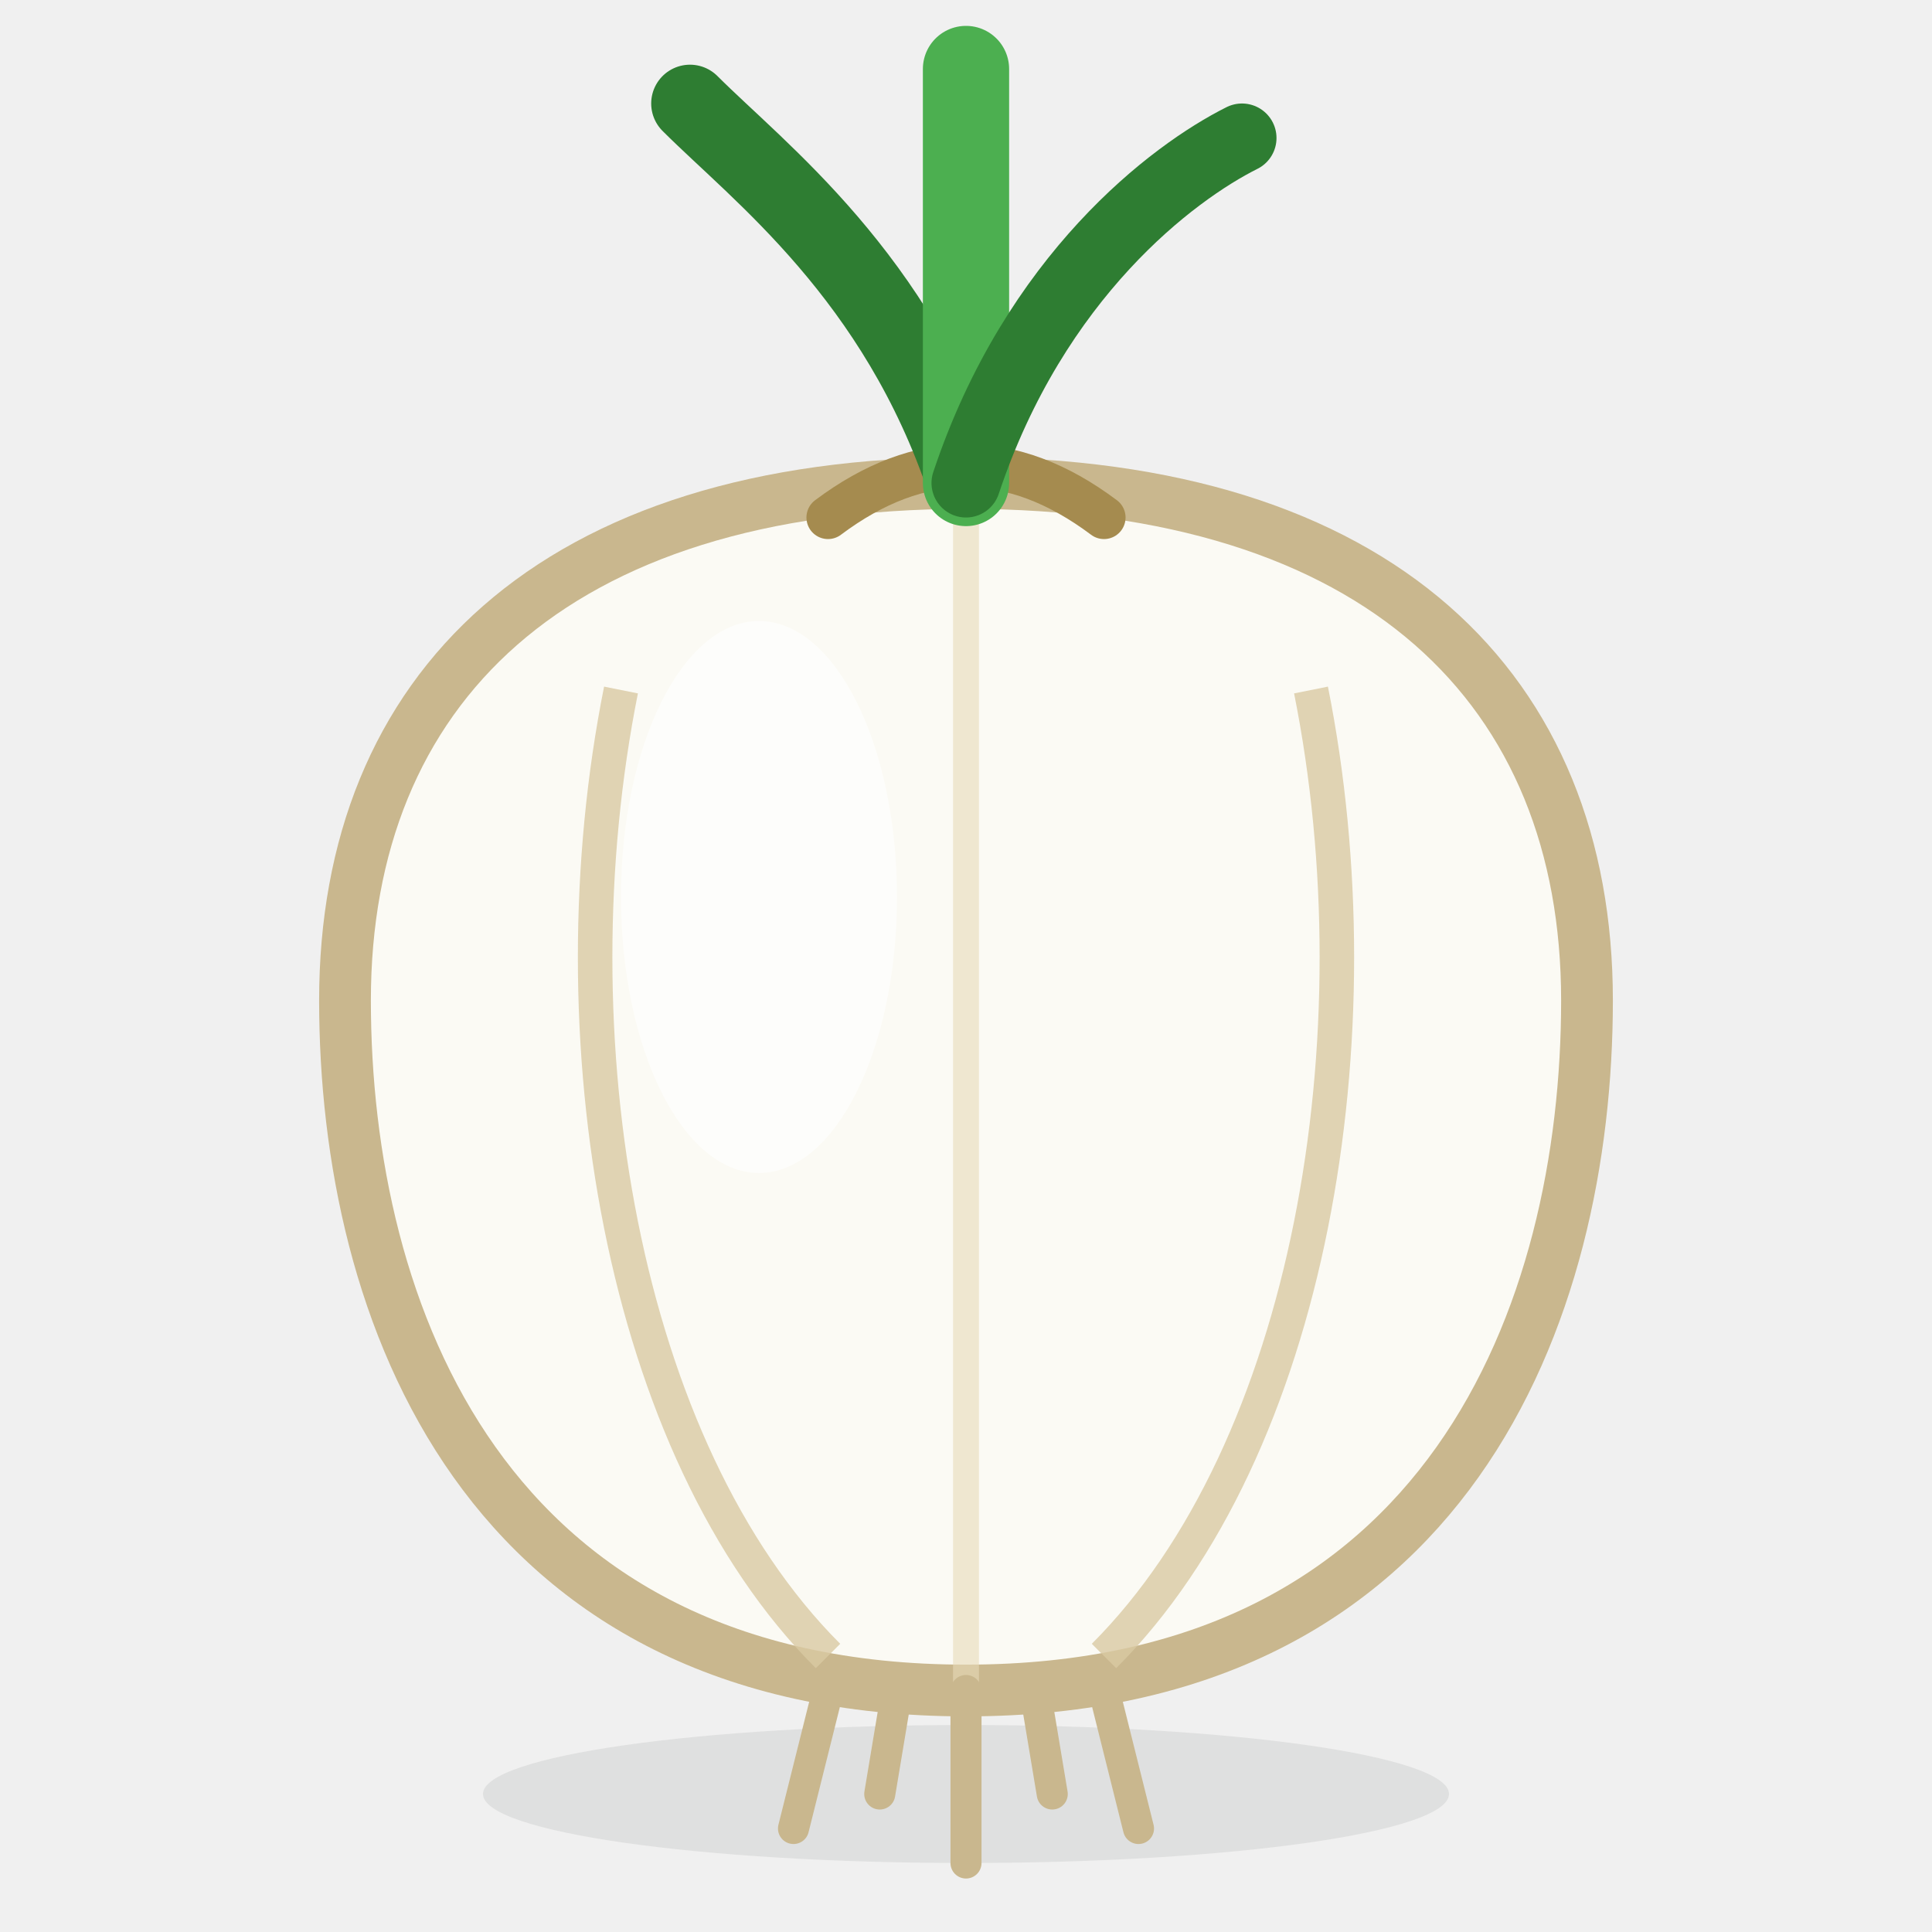
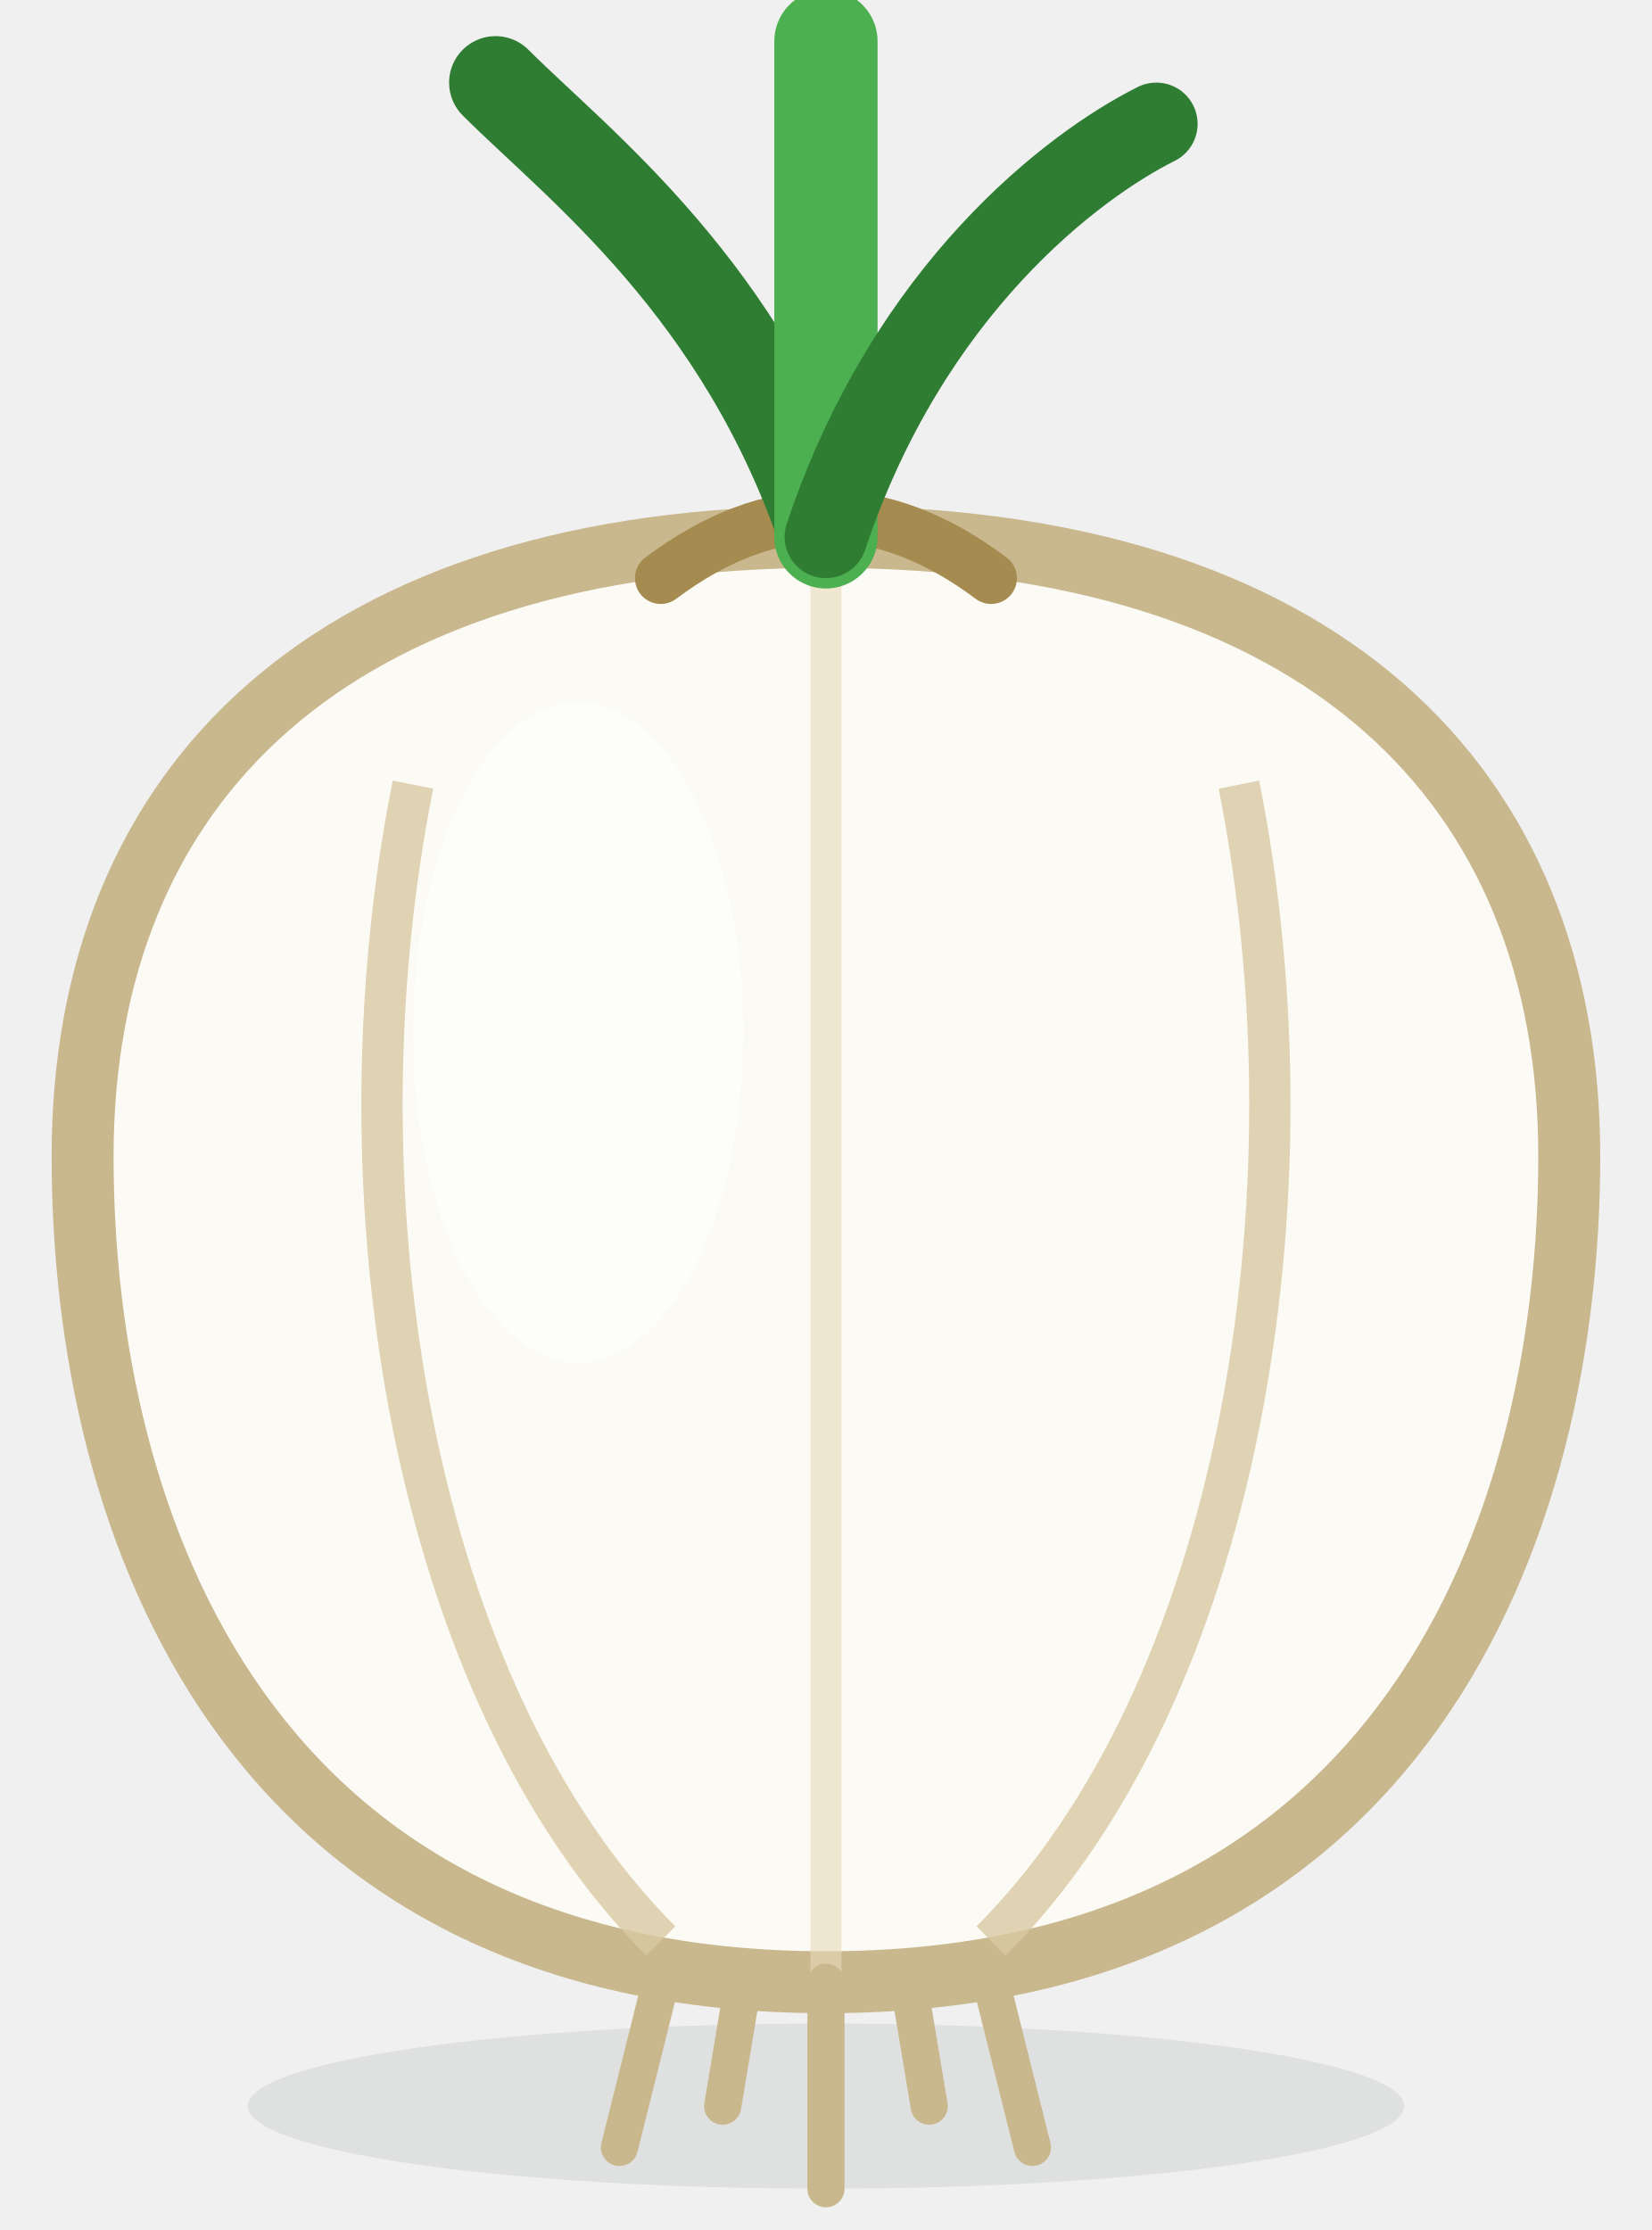
- <svg xmlns="http://www.w3.org/2000/svg" viewBox="0 0 56 56" fill="none">
-   <g transform="translate(6 2)">
-     <ellipse cx="22" cy="50" rx="14" ry="2" fill="#1F2320" opacity="0.08" />
-     <path d="M22 47 C 8 47, 4 36, 4 27 C 4 18, 10 12, 22 12 C 34 12, 40 18, 40 27 C 40 36, 36 47, 22 47 Z" fill="#FBFAF4" stroke="#C9B78E" stroke-width="1.5" />
-     <path d="M12 18 C 10 28, 12 40, 18 46" stroke="#D9C9A2" stroke-width="1" fill="none" opacity="0.8" />
-     <path d="M32 18 C 34 28, 32 40, 26 46" stroke="#D9C9A2" stroke-width="1" fill="none" opacity="0.8" />
-     <path d="M22 13 L 22 47" stroke="#E8DBB8" stroke-width="0.75" fill="none" opacity="0.6" />
-     <ellipse cx="16" cy="24" rx="4" ry="8" fill="#FFFFFF" opacity="0.6" />
-     <path d="M18 47 L 17 51 M 22 47 L 22 52 M 26 47 L 27 51 M 20 47 L 19.5 50 M 24 47 L 24.5 50" stroke="#C9B78E" stroke-width="0.9" stroke-linecap="round" />
-     <path d="M18 13 Q 22 10, 26 13" stroke="#A58B4F" stroke-width="1.25" fill="none" stroke-linecap="round" />
-     <path d="M22 12 C 20 6, 16 3, 14 1" stroke="#2E7D32" stroke-width="2.25" stroke-linecap="round" fill="none" />
-     <path d="M22 12 C 22 5, 22 2, 22 0" stroke="#4CAF50" stroke-width="2.5" stroke-linecap="round" fill="none" />
-     <path d="M22 12 C 24 6, 28 3, 30 2" stroke="#2E7D32" stroke-width="2" stroke-linecap="round" fill="none" />
-   </g>
+ <svg xmlns="http://www.w3.org/2000/svg" viewBox="2 -1 40 54" fill="none">
+   <ellipse cx="22" cy="50" rx="14" ry="2" fill="#1F2320" opacity="0.08" />
+   <path d="M22 47 C 8 47, 4 36, 4 27 C 4 18, 10 12, 22 12 C 34 12, 40 18, 40 27 C 40 36, 36 47, 22 47 Z" fill="#FBFAF4" stroke="#C9B78E" stroke-width="1.5" />
+   <path d="M12 18 C 10 28, 12 40, 18 46" stroke="#D9C9A2" stroke-width="1" fill="none" opacity="0.8" />
+   <path d="M32 18 C 34 28, 32 40, 26 46" stroke="#D9C9A2" stroke-width="1" fill="none" opacity="0.8" />
+   <path d="M22 13 L 22 47" stroke="#E8DBB8" stroke-width="0.75" fill="none" opacity="0.6" />
+   <ellipse cx="16" cy="24" rx="4" ry="8" fill="#FFFFFF" opacity="0.6" />
+   <path d="M18 47 L 17 51 M 22 47 L 22 52 M 26 47 L 27 51 M 20 47 L 19.5 50 M 24 47 L 24.5 50" stroke="#C9B78E" stroke-width="0.9" stroke-linecap="round" />
+   <path d="M18 13 Q 22 10, 26 13" stroke="#A58B4F" stroke-width="1.25" fill="none" stroke-linecap="round" />
+   <path d="M22 12 C 20 6, 16 3, 14 1" stroke="#2E7D32" stroke-width="2.25" stroke-linecap="round" fill="none" />
+   <path d="M22 12 C 22 5, 22 2, 22 0" stroke="#4CAF50" stroke-width="2.5" stroke-linecap="round" fill="none" />
+   <path d="M22 12 C 24 6, 28 3, 30 2" stroke="#2E7D32" stroke-width="2" stroke-linecap="round" fill="none" />
</svg>
